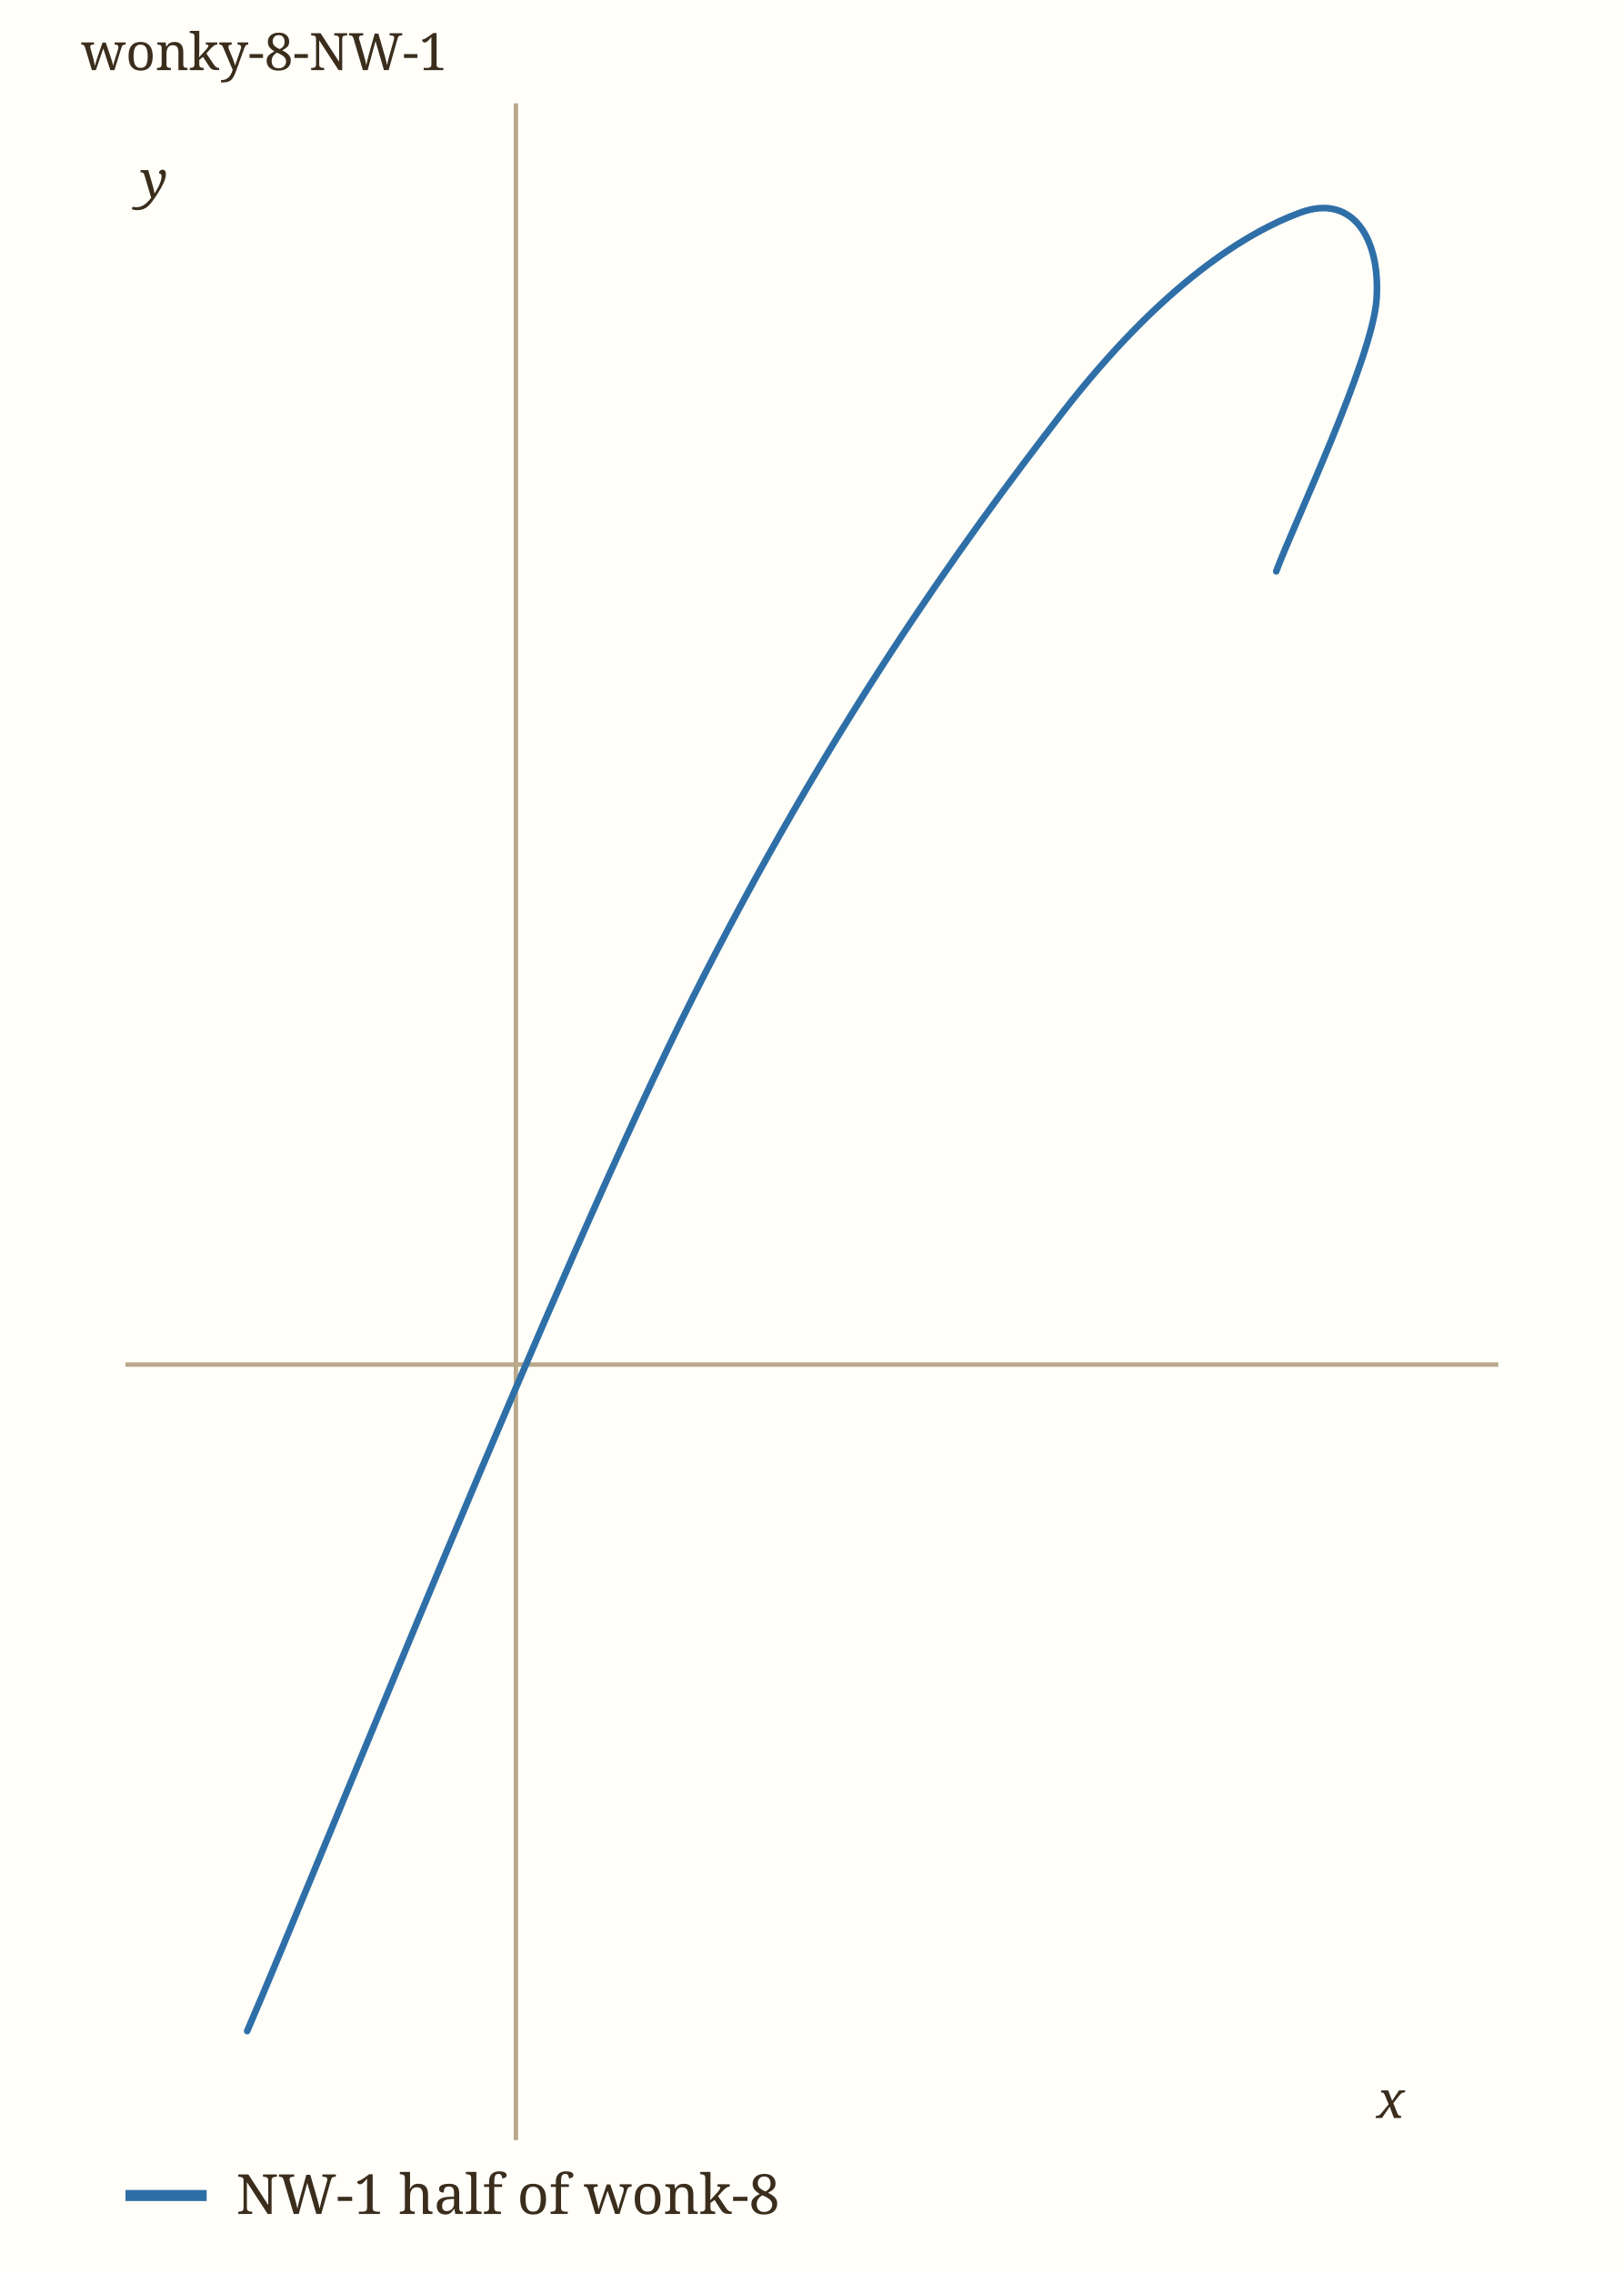
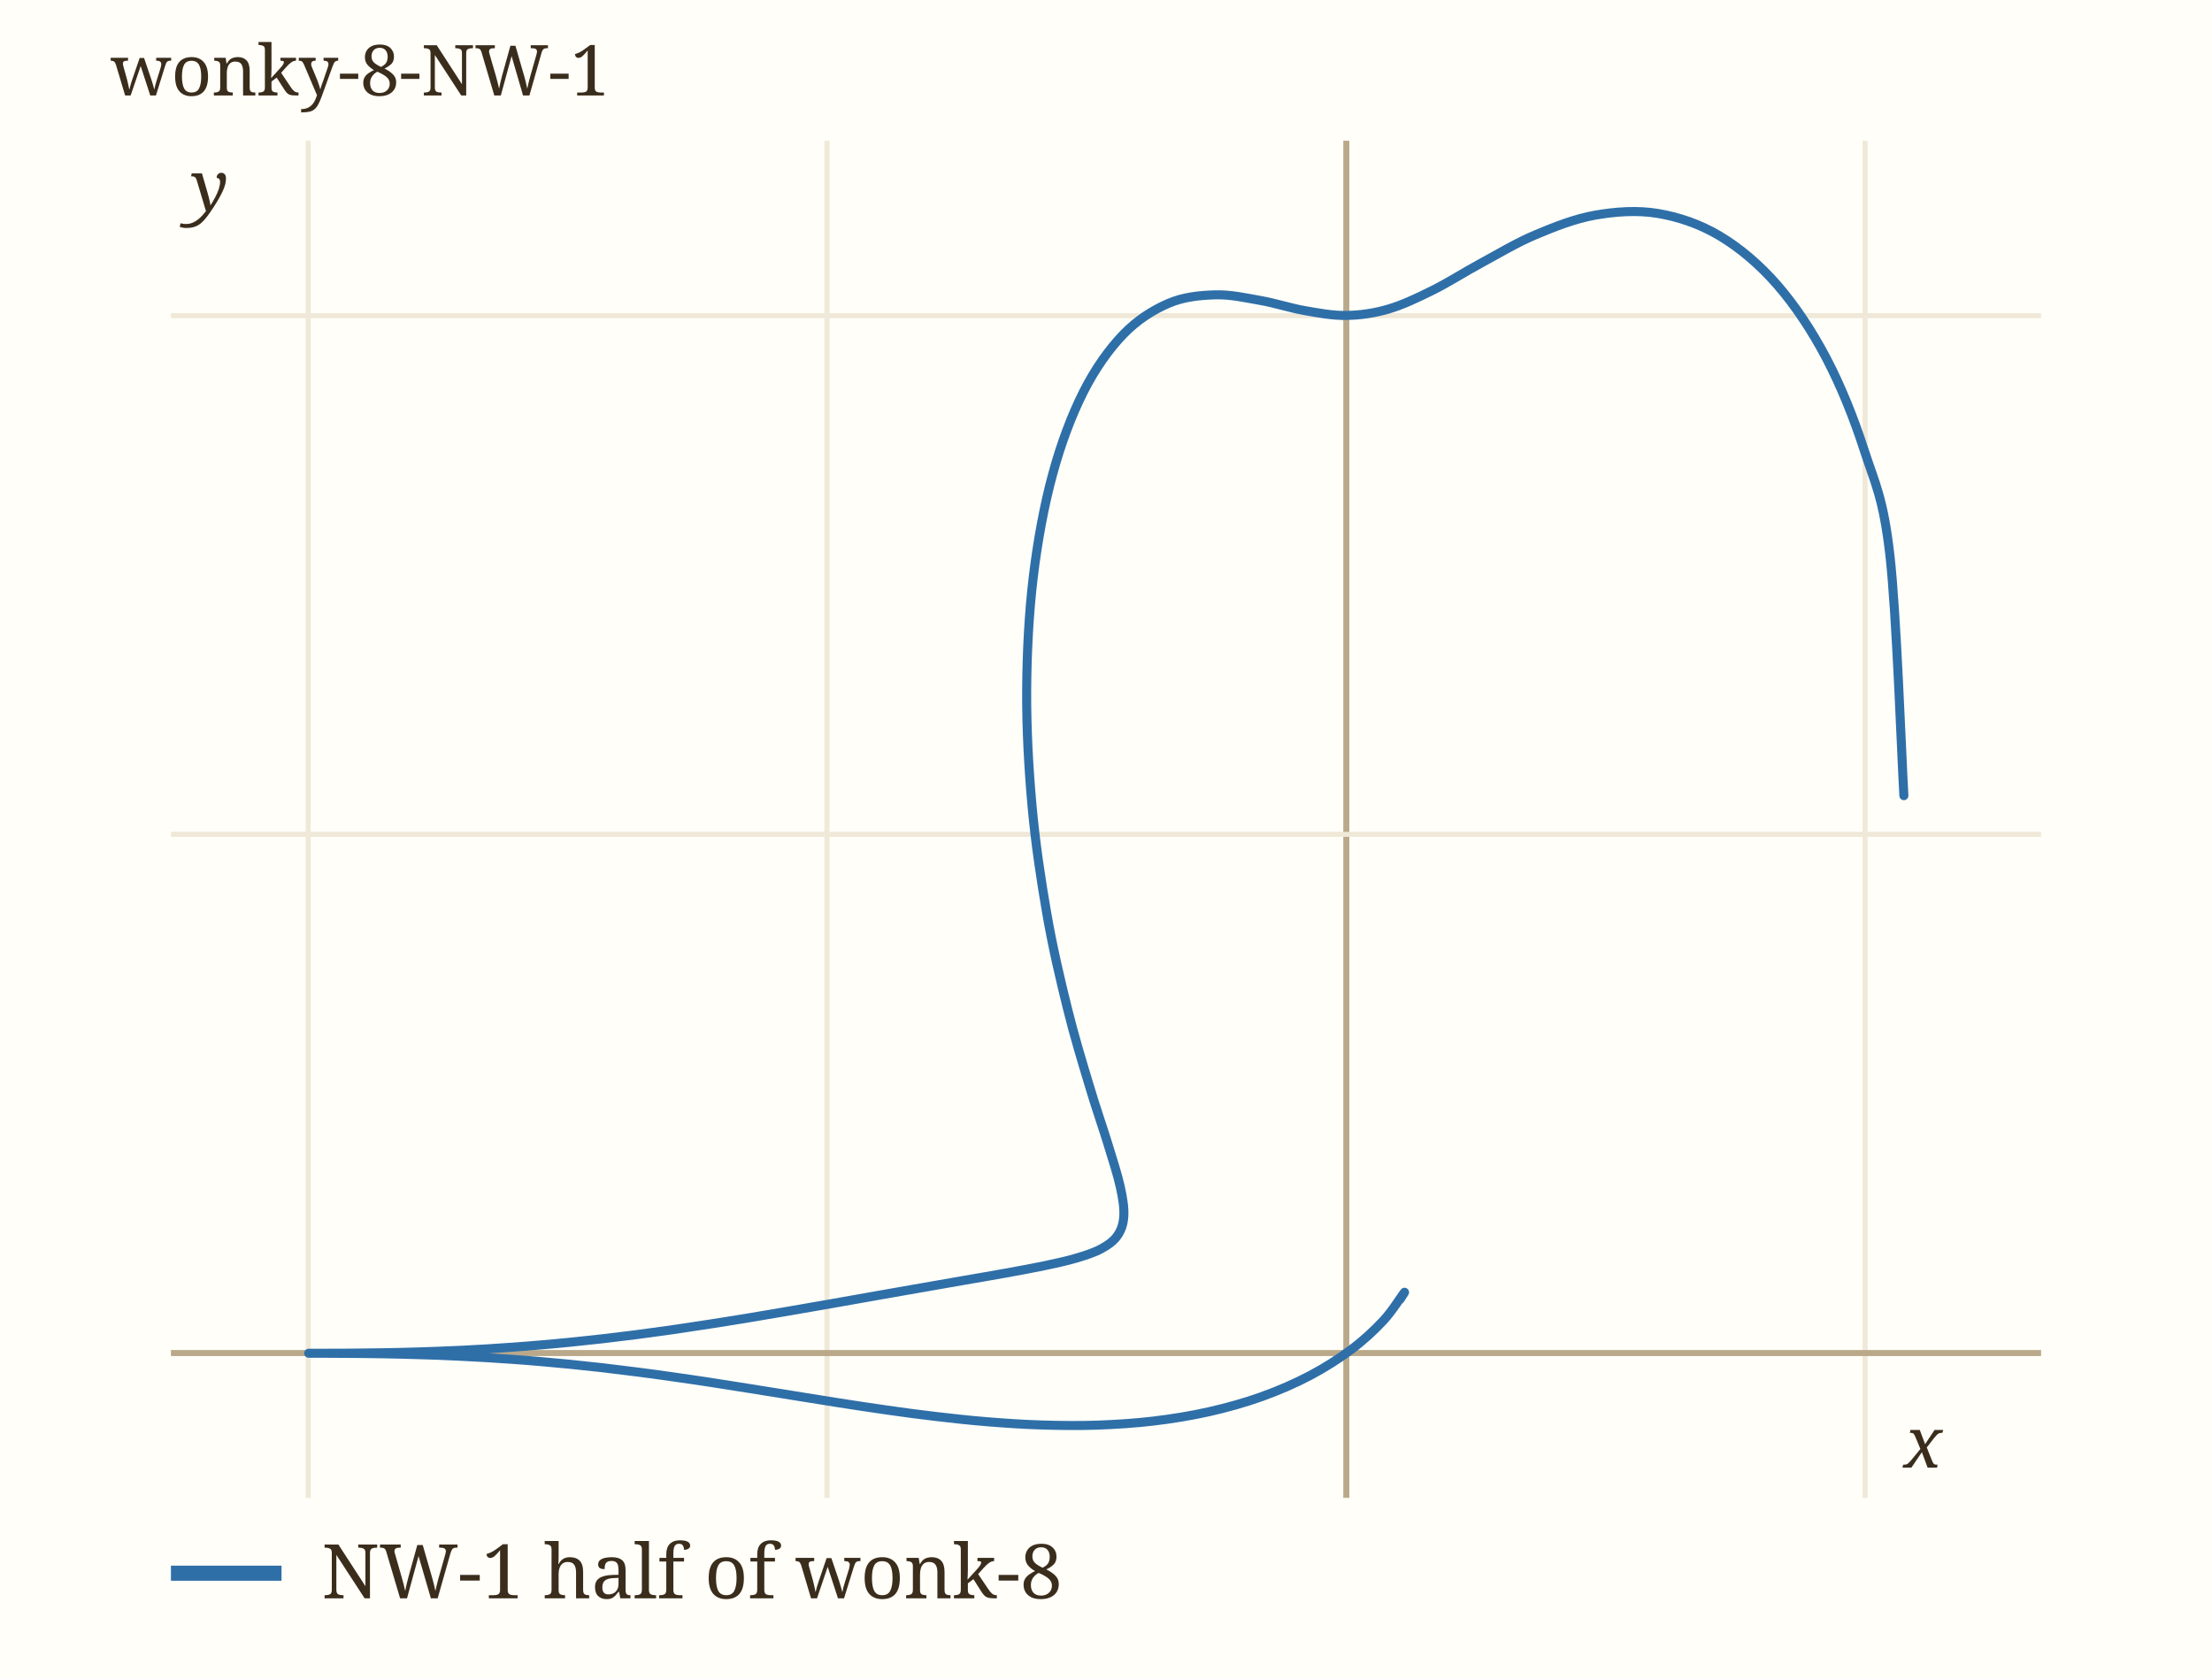
- <svg xmlns="http://www.w3.org/2000/svg" viewBox="0 0 440 616" width="440" height="616" role="img" aria-label="wonky-8-NW-1" data-panel="wonky-8-NW-1">
-   <rect x="0" y="0" width="440" height="616" fill="#fffef9" />
+ <svg xmlns="http://www.w3.org/2000/svg" viewBox="0 0 440 334" width="440" height="334" role="img" aria-label="wonky-8-NW-1" data-panel="wonky-8-NW-1">
+   <rect x="0" y="0" width="440" height="334" fill="#fffef9" />
  <clipPath id="clip-wonky-8-NW-1">
-     <rect x="34" y="28" width="372" height="552" />
+     <rect x="34" y="28" width="372" height="270" />
  </clipPath>
  <g clip-path="url(#clip-wonky-8-NW-1)">
-     <line x1="139.8" x2="139.8" y1="28" y2="580" stroke="#b9a98a" stroke-width="1.2" />
-     <line x1="34" x2="406" y1="369.8" y2="369.8" stroke="#b9a98a" stroke-width="1.2" />
-     <path d="M345.83,154.83 C350.36,142.54 371.91,97.30 373.02,81.09 C374.13,64.88 366.70,52.40 352.47,57.57 C338.25,62.75 315.12,76.65 287.65,112.14 C260.18,147.63 224.43,197.47 187.65,270.52 C150.88,343.57 87.09,503.78 66.98,550.43" fill="none" stroke="#2f6fa8" stroke-width="1.8" stroke-linecap="round" data-path="wonky-8-NW-1" />
+     <line x1="61.3" x2="61.3" y1="28" y2="298" stroke="#f0e8d8" stroke-width="1" />
+     <text x="61.3" y="312.0" font-family="ui-monospace, Menlo, monospace" font-size="11" fill="#9c8a6a" text-anchor="middle">-1</text>
+     <line x1="164.5" x2="164.5" y1="28" y2="298" stroke="#f0e8d8" stroke-width="1" />
+     <text x="164.5" y="312.0" font-family="ui-monospace, Menlo, monospace" font-size="11" fill="#9c8a6a" text-anchor="middle">-0.5</text>
+     <line x1="267.8" x2="267.8" y1="28" y2="298" stroke="#b9a98a" stroke-width="1.2" />
+     <line x1="371.0" x2="371.0" y1="28" y2="298" stroke="#f0e8d8" stroke-width="1" />
+     <text x="371.0" y="312.0" font-family="ui-monospace, Menlo, monospace" font-size="11" fill="#9c8a6a" text-anchor="middle">0.5</text>
+     <line x1="34" x2="406" y1="269.2" y2="269.2" stroke="#b9a98a" stroke-width="1.2" />
+     <line x1="34" x2="406" y1="166.0" y2="166.0" stroke="#f0e8d8" stroke-width="1" />
+     <text x="28.0" y="170.0" font-family="ui-monospace, Menlo, monospace" font-size="11" fill="#9c8a6a" text-anchor="end">0.5</text>
+     <line x1="34" x2="406" y1="62.8" y2="62.8" stroke="#f0e8d8" stroke-width="1" />
+     <text x="28.0" y="66.8" font-family="ui-monospace, Menlo, monospace" font-size="11" fill="#9c8a6a" text-anchor="end">1</text>
+     <path d="M378.71,158.30 C378.25,150.33 377.24,121.91 375.93,110.47 C374.62,99.02 372.96,96.18 370.84,89.64 C368.73,83.10 366.15,76.72 363.26,71.22 C360.36,65.71 357.00,60.68 353.47,56.63 C349.93,52.58 346.00,49.28 342.05,46.92 C338.09,44.56 333.86,43.15 329.74,42.46 C325.62,41.78 321.37,42.10 317.33,42.80 C313.29,43.51 309.27,45.10 305.49,46.69 C301.71,48.27 298.09,50.47 294.66,52.32 C291.23,54.17 288.03,56.25 284.93,57.78 C281.84,59.31 278.97,60.68 276.11,61.51 C273.25,62.34 270.55,62.72 267.77,62.76 C264.99,62.80 262.28,62.27 259.44,61.78 C256.61,61.28 253.73,60.31 250.77,59.79 C247.81,59.27 244.74,58.56 241.67,58.66 C238.60,58.76 235.41,59.06 232.37,60.38 C229.33,61.70 226.23,63.63 223.41,66.56 C220.60,69.49 217.85,73.33 215.51,77.97 C213.17,82.61 211.03,88.28 209.37,94.42 C207.70,100.56 206.39,107.65 205.53,114.82 C204.67,121.98 204.26,129.85 204.22,137.44 C204.18,145.03 204.62,152.96 205.29,160.37 C205.96,167.77 207.07,175.14 208.24,181.85 C209.41,188.56 210.91,194.92 212.32,200.60 C213.72,206.28 215.30,211.40 216.65,215.91 C217.99,220.42 219.36,224.28 220.39,227.65 C221.42,231.02 222.32,233.75 222.84,236.14 C223.37,238.53 223.64,240.36 223.54,241.98 C223.44,243.60 223.01,244.78 222.26,245.86 C221.51,246.94 220.39,247.72 219.02,248.47 C217.65,249.21 215.93,249.77 214.02,250.33 C212.11,250.90 209.90,251.37 207.57,251.86 C205.24,252.35 202.67,252.81 200.04,253.29 C197.41,253.77 194.60,254.24 191.79,254.73 C188.97,255.23 186.05,255.73 183.14,256.24 C180.24,256.75 177.29,257.27 174.37,257.78 C171.46,258.29 168.54,258.81 165.67,259.32 C162.80,259.82 159.96,260.32 157.17,260.80 C154.39,261.28 151.65,261.75 148.97,262.19 C146.29,262.63 143.66,263.06 141.10,263.45 C138.54,263.85 136.04,264.23 133.60,264.58 C131.17,264.92 128.79,265.25 126.48,265.55 C124.17,265.84 121.92,266.12 119.73,266.37 C117.55,266.62 115.42,266.84 113.36,267.05 C111.30,267.26 109.31,267.44 107.37,267.60 C105.44,267.77 103.57,267.91 101.76,268.04 C99.95,268.17 98.20,268.28 96.52,268.39 C94.84,268.49 93.22,268.57 91.67,268.65 C90.11,268.72 88.62,268.78 87.19,268.84 C85.76,268.89 84.40,268.94 83.09,268.98 C81.79,269.02 80.55,269.05 79.38,269.08 C78.20,269.10 77.09,269.12 76.03,269.14 C74.98,269.16 73.99,269.17 73.06,269.18 C72.13,269.20 71.26,269.20 70.45,269.21 C69.64,269.22 68.89,269.22 68.19,269.23 C67.49,269.23 66.86,269.23 66.28,269.23 C65.69,269.24 65.17,269.24 64.69,269.24 C64.22,269.24 63.80,269.24 63.43,269.24 C63.06,269.24 62.74,269.24 62.47,269.24 C62.20,269.24 61.98,269.24 61.80,269.24 C61.63,269.24 61.50,269.24 61.42,269.24 C61.33,269.24 61.29,269.24 61.29,269.24 C61.29,269.24 61.39,269.24 61.42,269.24 C61.44,269.24 61.35,269.24 61.42,269.24 C61.48,269.24 61.63,269.24 61.80,269.24 C61.98,269.24 62.20,269.24 62.47,269.24 C62.74,269.24 63.06,269.24 63.43,269.24 C63.80,269.24 64.22,269.24 64.69,269.24 C65.17,269.25 65.69,269.25 66.28,269.25 C66.86,269.25 67.49,269.25 68.19,269.26 C68.89,269.26 69.64,269.27 70.45,269.27 C71.26,269.28 72.13,269.29 73.06,269.30 C73.99,269.31 74.98,269.32 76.03,269.34 C77.09,269.36 78.20,269.38 79.38,269.41 C80.55,269.43 81.79,269.47 83.09,269.51 C84.40,269.54 85.76,269.59 87.19,269.64 C88.62,269.70 90.11,269.76 91.67,269.84 C93.22,269.91 94.84,270.00 96.52,270.10 C98.20,270.20 99.95,270.31 101.76,270.44 C103.57,270.57 105.44,270.71 107.38,270.88 C109.31,271.05 111.31,271.23 113.37,271.43 C115.43,271.64 117.56,271.86 119.75,272.11 C121.94,272.37 124.19,272.64 126.51,272.94 C128.84,273.23 131.22,273.56 133.68,273.91 C136.13,274.25 138.66,274.63 141.25,275.02 C143.85,275.42 146.52,275.84 149.26,276.28 C152.01,276.71 154.83,277.17 157.73,277.64 C160.63,278.11 163.60,278.59 166.66,279.07 C169.73,279.54 172.87,280.04 176.09,280.49 C179.32,280.95 182.63,281.41 186.02,281.80 C189.40,282.20 192.87,282.58 196.40,282.87 C199.93,283.15 203.55,283.40 207.19,283.51 C210.83,283.62 214.55,283.67 218.26,283.54 C221.97,283.40 225.74,283.17 229.44,282.73 C233.13,282.28 236.86,281.69 240.45,280.88 C244.04,280.07 247.62,279.07 250.97,277.87 C254.32,276.67 257.60,275.24 260.57,273.68 C263.54,272.11 266.36,270.31 268.80,268.49 C271.23,266.67 273.42,264.62 275.16,262.75 C276.91,260.88 278.70,257.97 279.25,257.26 C279.80,256.56 278.61,258.32 278.48,258.54" fill="none" stroke="#2f6fa8" stroke-width="1.8" stroke-linecap="round" data-path="wonky-8-NW-1" />
  </g>
-   <text x="373.0" y="574.0" font-family="Georgia, serif" font-size="14" font-style="italic" fill="#3b2d1c">x</text>
-   <text x="38.0" y="53.6" font-family="Georgia, serif" font-size="14" font-style="italic" fill="#3b2d1c">y</text>
+   <text x="378.7" y="292.0" font-family="Georgia, serif" font-size="14" font-style="italic" fill="#3b2d1c">x</text>
+   <text x="38.0" y="42.0" font-family="Georgia, serif" font-size="14" font-style="italic" fill="#3b2d1c">y</text>
  <text x="22" y="19" font-family="Georgia, serif" font-size="14" fill="#3b2d1c">wonky-8-NW-1</text>
-   <line x1="34" x2="56" y1="595" y2="595" stroke="#2f6fa8" stroke-width="3" />
-   <text x="64" y="600" font-family="Georgia, serif" font-size="15" fill="#3b2d1c">NW-1 half of wonk-8</text>
+   <line x1="34" x2="56" y1="313" y2="313" stroke="#2f6fa8" stroke-width="3" />
+   <text x="64" y="318" font-family="Georgia, serif" font-size="15" fill="#3b2d1c">NW-1 half of wonk-8</text>
</svg>
